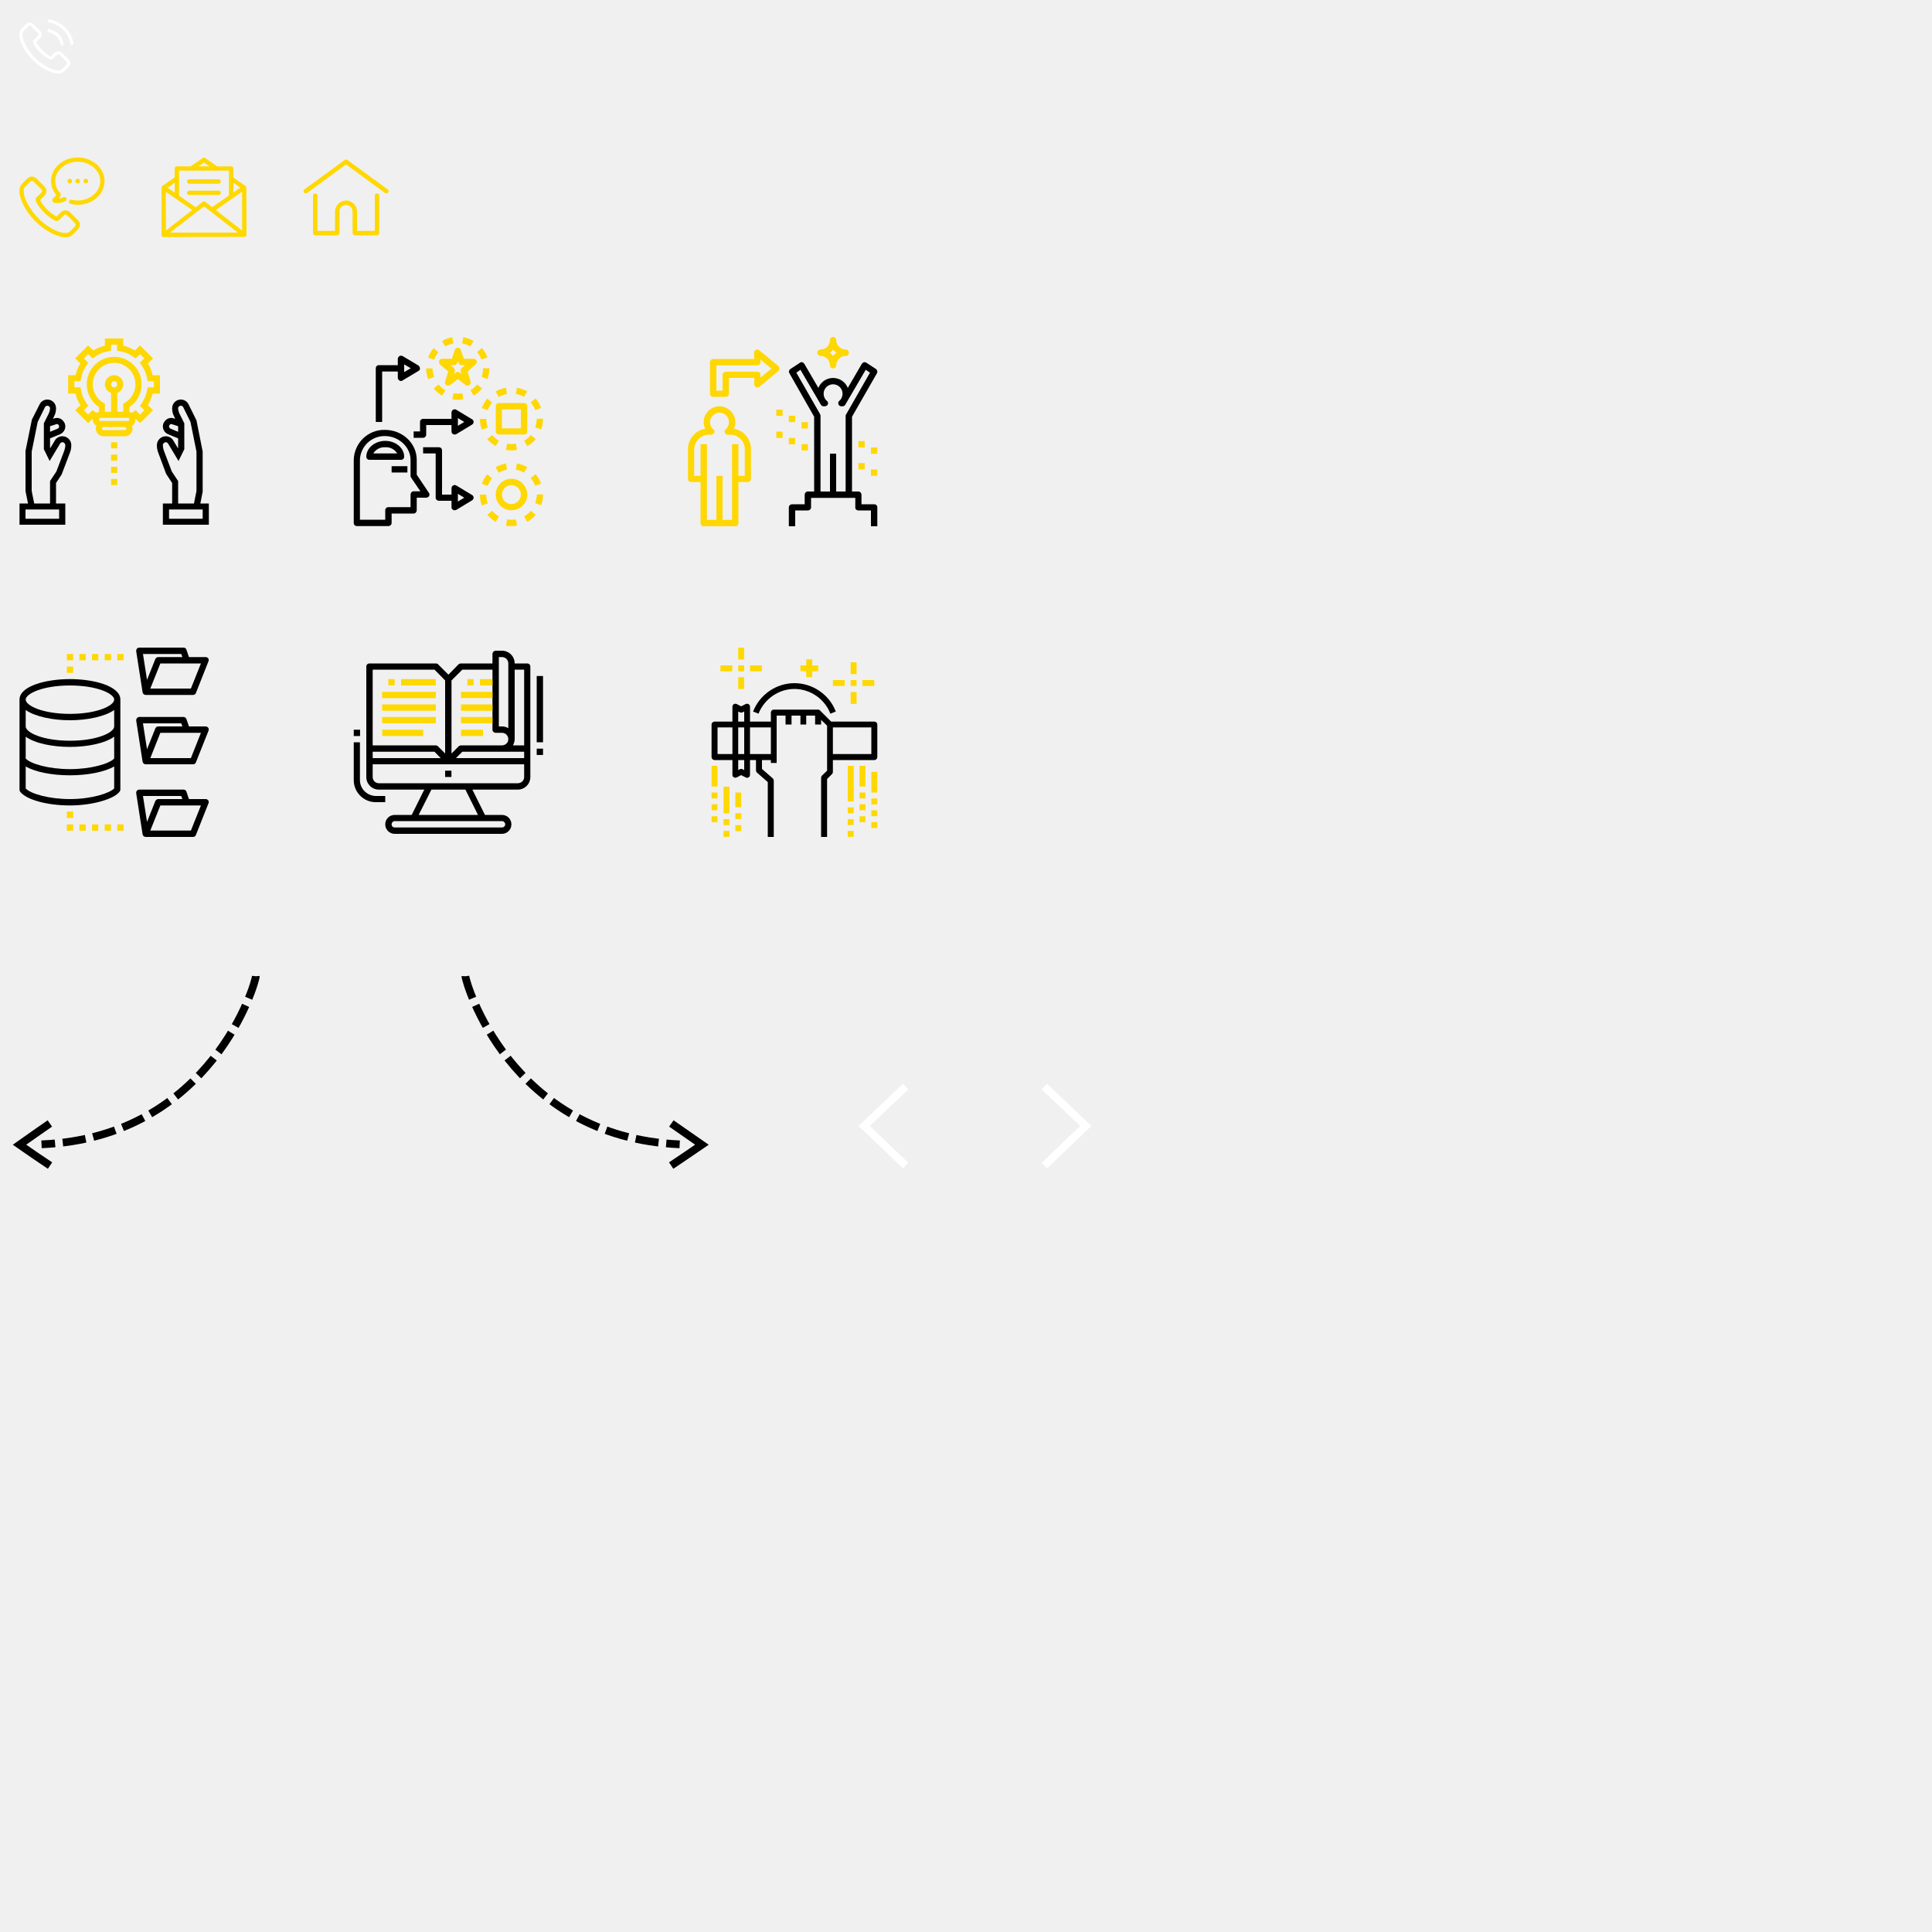
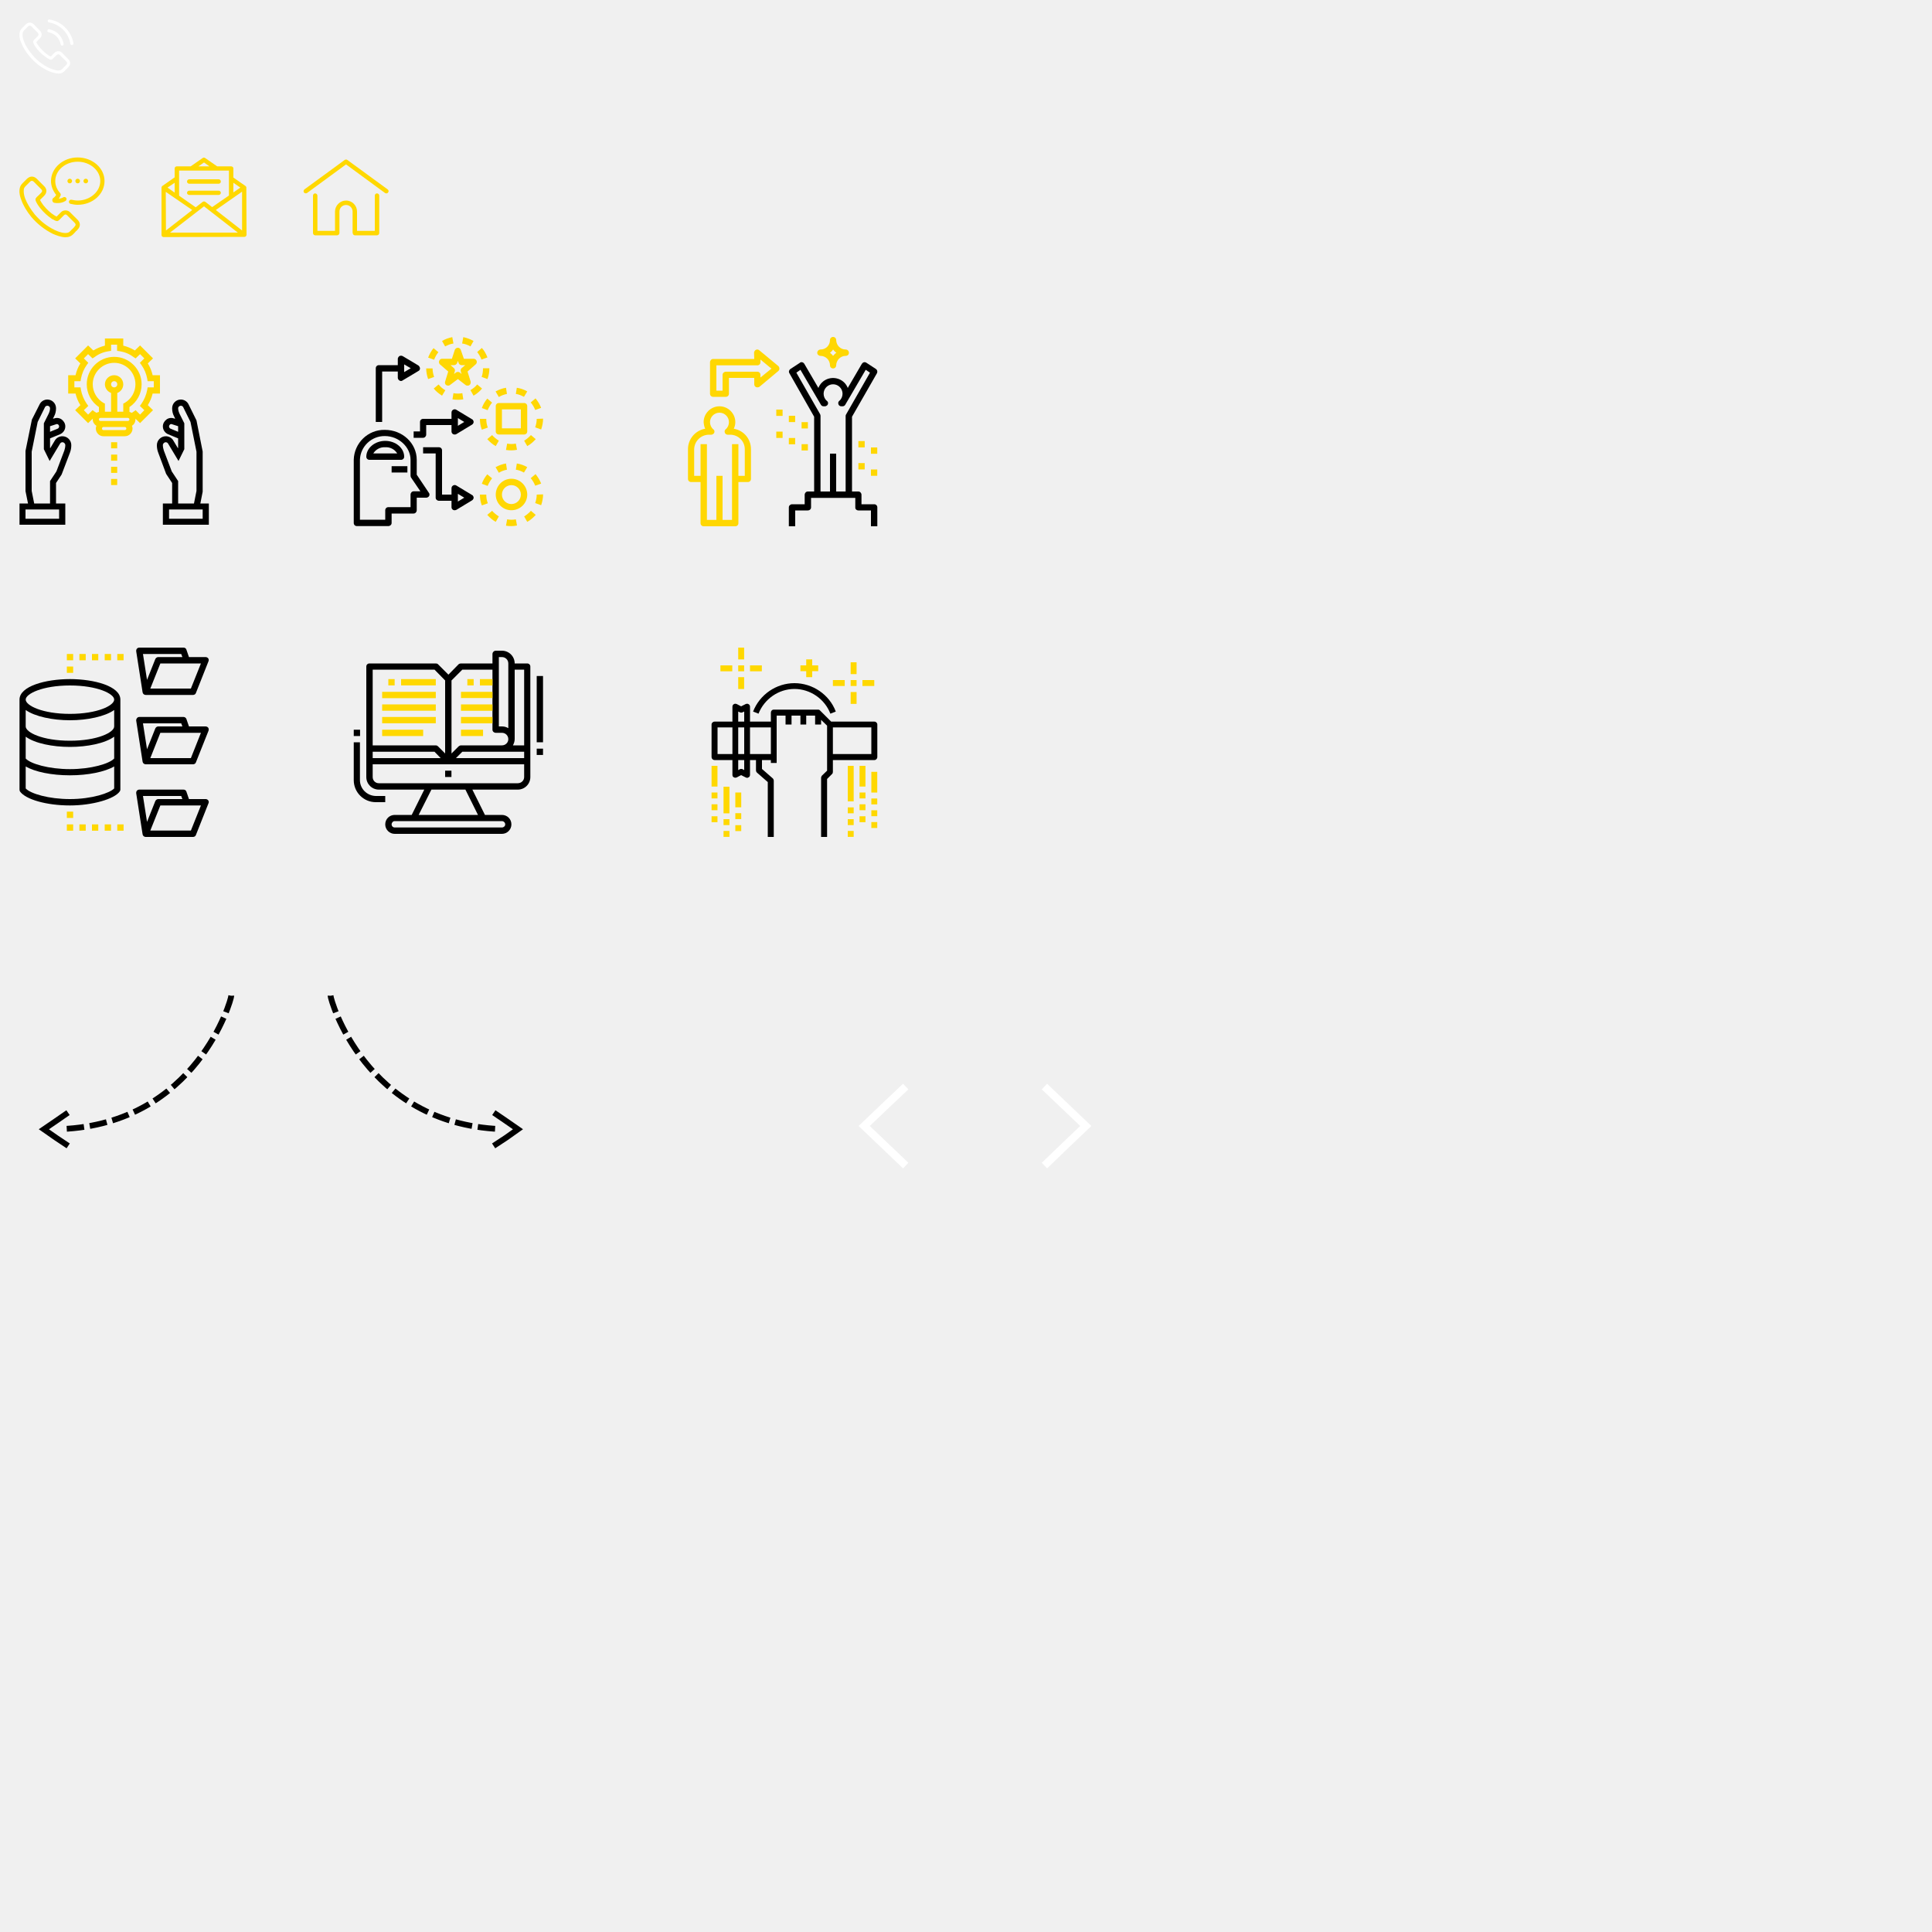
<svg xmlns="http://www.w3.org/2000/svg" xml:space="preserve" width="1000px" height="1000px" version="1.1" style="shape-rendering:geometricPrecision; text-rendering:geometricPrecision; image-rendering:optimizeQuality; fill-rule:evenodd; clip-rule:evenodd" viewBox="0 0 10000 10000">
  <defs>
    <style type="text/css">
   
-     .str1 {stroke:black;stroke-width:39.992}
    .str2 {stroke:white;stroke-width:39.992}
-     .str0 {stroke:black;stroke-width:39.992;stroke-dasharray:119.976 39.992}
+     .str1 {stroke:black;stroke-width:29.988}
+     .str0 {stroke:black;stroke-width:29.988;stroke-dasharray:89.965 29.988}
    .fil7 {fill:none}
    .fil2 {fill:black}
    .fil4 {fill:black}
    .fil5 {fill:#FFD702}
    .fil3 {fill:#FFD702}
    .fil6 {fill:#FFD800}
    .fil1 {fill:#FFD800}
    .fil0 {fill:white}
   
  </style>
  </defs>
  <g id="Слой_x0020_1">
-     <g id="_3035928577408">
+     <g id="_2114756756272">
      <path class="fil0" d="M322 274c-6,-6 -13,-9 -20,-9 -8,0 -15,3 -21,9l-18 19c-2,-1 -3,-2 -5,-3 -2,-1 -4,-2 -6,-3 -17,-11 -33,-26 -48,-44 -8,-10 -13,-17 -16,-25 5,-5 9,-10 13,-14 2,-2 4,-3 5,-5 13,-12 13,-28 0,-41l-16 -16c-2,-2 -3,-4 -5,-6 -4,-3 -7,-7 -11,-11 -6,-5 -13,-8 -20,-8 -7,0 -14,3 -20,8 0,0 0,0 0,1l-20 20c-8,7 -12,17 -13,27 -2,18 3,34 7,44 10,26 24,50 46,76 25,30 57,55 92,72 14,6 32,14 52,15 1,0 3,1 4,1 14,0 25,-5 34,-15 0,0 0,0 0,0 3,-4 7,-8 11,-11 2,-3 5,-5 7,-8 6,-6 9,-13 9,-20 0,-8 -3,-15 -9,-20l-32 -33zm21 62c0,0 0,0 0,0 -3,3 -5,5 -7,7 -4,4 -8,8 -12,12 -6,7 -13,10 -22,10 -1,0 -2,0 -3,0 -17,-2 -34,-8 -46,-14 -33,-16 -63,-39 -87,-69 -20,-24 -34,-46 -43,-70 -5,-15 -7,-27 -6,-37 0,-7 3,-13 8,-18l20 -20c3,-3 6,-4 9,-4 4,0 7,2 9,4 0,0 0,0 0,0 3,3 7,7 10,11 2,1 4,3 6,5l16 16c6,7 6,12 0,19 -2,1 -3,3 -5,5 -5,5 -10,10 -15,14 0,0 0,0 0,1 -5,5 -4,10 -3,13 0,0 0,0 0,0 4,11 10,20 19,32l0 0c17,20 34,35 53,47 2,2 5,3 7,4 2,1 4,2 6,4 0,0 0,0 1,0 2,1 3,1 5,1 5,0 8,-3 9,-4l21 -20c2,-2 5,-4 9,-4 3,0 6,2 8,4 0,0 0,0 0,0l33 33c6,6 6,12 0,18z" />
      <path class="fil0" d="M252 167c15,3 29,10 40,21 12,12 19,26 22,41 0,4 4,7 7,7 1,0 1,0 2,0 4,-1 7,-5 6,-10 -3,-18 -12,-35 -25,-49 -14,-14 -31,-22 -50,-26 -4,0 -8,3 -9,7 -1,4 2,8 7,9z" />
      <path class="fil0" d="M380 224c-5,-31 -20,-59 -42,-81 -22,-23 -51,-37 -81,-42 -5,-1 -9,2 -10,6 0,5 3,9 7,9 28,5 53,18 73,38 20,20 33,45 37,73 1,4 4,6 8,6 1,0 1,0 1,0 5,-1 8,-5 7,-9z" />
      <path class="fil1" d="M2006 980l-208 -152c-4,-3 -10,-3 -14,0l-208 152c-5,4 -6,11 -3,16 4,5 11,6 16,3l202 -148 202 148c2,1 4,2 7,2 3,0 7,-2 9,-5 4,-5 3,-12 -3,-16z" />
      <path class="fil1" d="M1951 1001c-6,0 -11,5 -11,12l0 182 -92 0 0 -100c0,-31 -25,-57 -57,-57 -31,0 -57,26 -57,57l0 100 -91 0 0 -182c0,-7 -6,-12 -12,-12 -6,0 -11,5 -11,12l0 193c0,6 5,12 11,12l114 0c6,0 11,-5 12,-11 0,0 0,-1 0,-1l0 -111c0,-19 15,-34 34,-34 19,0 34,15 34,34l0 111c0,0 1,1 1,1 0,6 5,11 11,11l114 0c7,0 12,-6 12,-12l0 -193c0,-7 -5,-12 -12,-12z" />
      <path class="fil1" d="M1275 971c0,0 0,-1 0,-2 -1,-2 -2,-5 -4,-6l-63 -44 0 -47c0,-6 -5,-11 -12,-11l-72 0 -62 -43c-4,-3 -9,-3 -13,0l-62 43 -72 0c-6,0 -11,5 -11,11l0 46 -63 44c-3,2 -5,6 -5,9 0,0 0,0 0,0l0 245c0,3 1,6 3,8 3,2 5,3 8,3 0,0 0,0 0,0l418 -1c6,0 11,-5 11,-11l-1 -244zm-67 -25l36 25 -36 25 0 -50zm-152 -105l28 20 -57 0 29 -20zm-129 42l258 0 0 129 -87 60 -35 -27c0,0 0,0 0,0 -4,-3 -10,-3 -14,0l-36 28 -86 -60 0 -130zm-23 63l0 51 -37 -26 37 -25zm-46 47l137 94 -136 106 -1 -200zm22 211l176 -136 175 136 -351 0zm237 -117l136 -95 0 201 -136 -106z" />
      <path class="fil1" d="M1132 928l-152 0c-7,0 -12,5 -12,12 0,6 5,11 12,11l152 0c6,0 11,-5 11,-11 0,-7 -5,-12 -11,-12z" />
      <path class="fil1" d="M1132 987l-152 0c-7,0 -12,5 -12,11 0,6 5,11 12,11l152 0c6,0 11,-5 11,-11 0,-6 -5,-11 -11,-11z" />
      <path class="fil1" d="M335 1228c2,0 3,0 4,0 17,0 31,-6 42,-18 0,0 0,0 0,0 4,-4 8,-8 12,-13 3,-2 6,-5 9,-9 15,-15 15,-35 0,-50l-38 -38c-7,-8 -16,-11 -25,-11 -9,0 -18,3 -25,11l-21 21c-1,-1 -3,-2 -4,-2 -3,-2 -5,-3 -7,-4 -21,-13 -39,-30 -57,-52 -8,-11 -14,-20 -18,-28 5,-5 10,-10 15,-15 2,-2 4,-4 6,-6 8,-8 12,-17 12,-26 0,-9 -4,-17 -12,-25l-19 -19c-2,-2 -4,-4 -6,-6 -5,-5 -9,-9 -13,-13 -7,-7 -16,-11 -25,-11 -9,0 -17,4 -25,11l-24 24c-9,9 -14,20 -15,33 -2,21 4,40 9,52 11,31 28,59 53,90 31,36 68,65 110,86 16,7 38,16 62,18zm-155 -118c-23,-29 -39,-55 -50,-83 -6,-17 -8,-31 -7,-43 0,-8 3,-14 9,-20l24 -24c2,-2 5,-4 9,-4 4,0 7,2 9,4 5,4 9,9 13,13 2,2 4,4 7,7l19 19c2,2 5,6 5,9 0,4 -3,8 -5,10 -2,2 -4,4 -6,6 -6,6 -12,12 -18,17 0,0 0,0 0,1 -7,6 -6,13 -4,17 0,0 0,0 0,1 5,12 12,23 23,37 19,24 40,42 62,57 3,1 6,3 9,4 2,2 5,3 7,4 0,0 0,0 1,0 7,4 13,3 19,-3l24 -24c2,-2 5,-5 9,-5 4,0 7,3 9,5l39 39c6,6 6,12 -1,19 -2,3 -5,6 -8,9 -5,4 -9,9 -14,14 -6,7 -14,10 -25,10 -1,0 -2,0 -3,0 -20,-1 -39,-9 -54,-16 -39,-19 -73,-46 -102,-80z" />
      <path class="fil1" d="M365 1055c12,3 25,5 37,5 77,0 139,-55 139,-123 0,-67 -62,-122 -139,-122 -76,0 -138,55 -138,122 0,26 10,51 27,72 -4,6 -8,11 -14,15 -5,3 -7,9 -6,15 1,6 6,11 12,11 12,2 35,3 56,-10 5,-3 7,-10 4,-15 -3,-5 -10,-7 -15,-4 -8,5 -17,7 -24,8 4,-5 7,-11 10,-18 1,-4 0,-8 -2,-11 -17,-18 -26,-40 -26,-63 0,-55 52,-100 116,-100 64,0 117,45 117,100 0,55 -53,101 -117,101 -10,0 -21,-2 -31,-4 -6,-2 -12,2 -14,8 -1,6 2,12 8,13z" />
      <circle class="fil1" cx="402" cy="937" r="12" />
      <circle class="fil1" cx="444" cy="937" r="12" />
      <circle class="fil1" cx="361" cy="937" r="12" />
      <rect class="fil2" x="2027" y="2413" width="81.669" height="32.668" />
      <path class="fil2" d="M2220 2551l-63 -94 0 -77c0,-86 -74,-155 -165,-155 -87,-2 -159,68 -161,155l0 327c0,9 7,16 16,16 0,0 0,0 0,0l163 0c9,0 17,-7 17,-16 0,0 0,0 0,0l0 -49 114 0c9,0 16,-8 16,-17 0,0 0,0 0,0l0 -65 49 0c9,0 17,-7 17,-16 0,-4 -1,-7 -3,-9zm-79 -8c-9,0 -16,8 -16,17 0,0 0,0 0,0l0 65 -115 0c-9,0 -16,7 -16,16 0,0 0,0 0,0l0 49 -131 0 0 -310c2,-69 60,-124 129,-123 72,0 133,57 133,123l0 82c0,3 1,6 2,9l49 72 -35 0 0 0z" />
      <path class="fil2" d="M1994 2282c-54,0 -98,37 -98,82 0,9 7,16 16,16 0,0 0,0 0,0l164 0c9,0 16,-7 16,-16 0,0 0,0 0,0 0,-45 -44,-82 -98,-82zm-62 65c13,-21 37,-34 62,-32 25,-2 49,11 62,32l-124 0z" />
      <path class="fil2" d="M2449 2176c-1,-3 -3,-5 -6,-6l-81 -49c-8,-5 -18,-2 -23,6 -1,2 -2,5 -2,8l0 33 -147 0c-9,0 -16,7 -16,16 0,0 0,0 0,0l0 49 -33 0 0 33 49 0c9,0 16,-8 16,-17 0,0 0,0 0,0l0 -49 131 0 0 33c0,9 7,16 16,16 3,0 6,0 9,-2l81 -49c8,-5 11,-15 6,-22zm-79 28l0 -40 33 20 -33 20z" />
      <path class="fil3" d="M2464 1863c-3,-4 -8,-6 -13,-6l-50 0 -16 -46c-2,-6 -8,-11 -15,-11 -7,0 -14,5 -16,11l-15 46 -51 0c-9,0 -16,8 -16,17 0,4 2,9 5,12l43 37 -16 52c-3,9 2,18 10,20 5,2 11,1 15,-2l41 -31 40 31c7,5 18,4 23,-3 3,-4 4,-10 3,-15l-16 -52 42 -37c7,-6 8,-16 2,-23zm-74 42c-5,4 -7,11 -5,17l4 14 -9 -8c-6,-4 -14,-4 -20,0l-10 8 4 -14c2,-6 0,-13 -5,-17l-17 -15 18 0c7,0 14,-5 16,-11l4 -11 4 11c2,6 8,11 15,11l19 0 -18 15z" />
      <path class="fil3" d="M2470 1990c-10,12 -22,22 -35,29l16 29c17,-10 32,-22 44,-37l-25 -21z" />
      <path class="fil3" d="M2341 1745c-19,4 -37,10 -53,20l16 28c13,-7 28,-13 43,-15l-6 -33z" />
      <path class="fil3" d="M2398 1745l-6 33c15,2 29,7 43,15l16 -28c-17,-10 -35,-16 -53,-20z" />
      <path class="fil3" d="M2239 1907l-33 0c0,19 4,38 10,55l31 -11c-5,-14 -8,-29 -8,-44z" />
      <path class="fil3" d="M2270 1990l-25 21c12,15 27,27 43,37l17 -28c-14,-8 -25,-18 -35,-30z" />
      <path class="fil3" d="M2244 1802c-12,14 -21,31 -28,49l31 11c5,-14 13,-28 22,-39l-25 -21z" />
      <path class="fil3" d="M2530 1906l-30 0c0,16 -2,31 -7,45l30 11c7,-18 10,-37 10,-56l-3 0z" />
      <path class="fil3" d="M2393 2035c-15,3 -31,3 -46,0l-5 32c18,3 37,3 56,0l-5 -32z" />
      <path class="fil3" d="M2494 1801l-24 21c9,12 17,25 22,39l31 -11c-7,-18 -16,-35 -29,-49z" />
      <path class="fil3" d="M2807 2559l-29 1c0,15 -3,30 -8,44l31 11c6,-18 10,-37 10,-56l-4 0z" />
      <path class="fil3" d="M2547 2644l-25 21c13,14 27,27 44,36l16 -28c-13,-8 -25,-18 -35,-29z" />
      <path class="fil3" d="M2670 2688c-15,3 -30,3 -45,0l-6 33c19,3 38,3 57,-1l-6 -32z" />
      <path class="fil3" d="M2772 2454l-25 21c10,12 18,25 23,39l31 -11c-7,-18 -17,-34 -29,-49z" />
      <path class="fil3" d="M2748 2644c-10,11 -22,21 -35,29l16 28c17,-9 31,-22 44,-36l-25 -21z" />
      <path class="fil3" d="M2675 2399l-5 32c15,2 29,8 42,15l17 -28c-17,-10 -35,-16 -54,-19z" />
      <path class="fil3" d="M2517 2560l-33 0c0,19 3,38 10,56l31 -11c-6,-15 -8,-30 -8,-45z" />
      <path class="fil3" d="M2522 2455c-12,15 -22,31 -28,49l30 11c6,-14 13,-27 23,-39l-25 -21z" />
      <path class="fil3" d="M2619 2399c-19,3 -37,10 -54,19l17 29c13,-8 27,-13 42,-16l-5 -32z" />
      <path class="fil3" d="M2619 2007c-19,3 -37,10 -54,19l17 29c13,-8 27,-13 42,-16l-5 -32z" />
      <path class="fil3" d="M2547 2252l-25 21c13,14 27,27 44,36l16 -28c-13,-8 -25,-18 -35,-29z" />
      <path class="fil3" d="M2517 2168l-33 0c0,19 3,38 10,56l31 -11c-6,-15 -8,-30 -8,-45z" />
      <path class="fil3" d="M2748 2252c-10,11 -22,21 -35,29l16 28c17,-9 31,-22 44,-36l-25 -21z" />
      <path class="fil3" d="M2772 2062l-25 21c10,12 18,25 23,39l31 -11c-7,-18 -17,-34 -29,-49z" />
      <path class="fil3" d="M2522 2063c-12,15 -22,31 -28,49l30 11c6,-14 13,-27 23,-39l-25 -21z" />
      <path class="fil3" d="M2807 2167l-29 1c0,15 -3,30 -8,44l31 11c6,-18 10,-37 10,-56l-4 0z" />
      <path class="fil3" d="M2675 2007l-5 32c15,2 29,8 42,15l17 -28c-17,-10 -35,-16 -54,-19z" />
      <path class="fil3" d="M2670 2296c-15,3 -30,3 -45,0l-6 33c19,3 38,3 57,-1l-6 -32z" />
      <path class="fil3" d="M2647 2478c-45,0 -81,37 -81,82 0,45 36,81 81,81 45,0 82,-36 82,-81 0,-45 -37,-82 -82,-82zm0 131c-27,0 -49,-22 -49,-49 0,-27 22,-49 49,-49 27,0 49,22 49,49 0,27 -22,49 -49,49z" />
      <path class="fil3" d="M2713 2086c0,0 0,0 0,0l-131 0c-9,0 -16,7 -16,16 0,0 0,0 0,0l0 131c0,9 7,16 16,16 0,0 0,0 0,0l131 0c9,0 16,-7 16,-16 0,0 0,0 0,0l0 -131c0,-9 -7,-16 -16,-16zm-17 131l-98 0 0 -98 98 0 0 98z" />
      <path class="fil2" d="M2171 1898c-1,-2 -3,-4 -5,-6l-82 -49c-8,-4 -18,-2 -22,6 -2,2 -3,5 -3,8l0 33 -98 0c-9,0 -16,7 -16,16 0,0 0,0 0,0l0 278 33 0 0 -261 81 0 0 32c0,9 8,17 17,17 3,0 6,-1 8,-3l82 -49c8,-4 10,-14 5,-22zm-79 28l0 -40 34 20 -34 20z" />
      <path class="fil2" d="M2449 2568c-1,-3 -3,-5 -6,-6l-81 -49c-8,-5 -18,-2 -23,6 -1,2 -2,5 -2,8l0 33 -49 0 0 -229c0,-9 -7,-16 -16,-16 0,0 0,0 0,0l-82 0 0 32 65 0 0 229c0,9 8,16 17,16 0,0 0,0 0,0l65 0 0 33c0,9 7,16 16,16 3,0 6,-1 9,-2l81 -49c8,-5 11,-15 6,-22zm-79 28l0 -40 33 20 -33 20z" />
      <rect class="fil2" x="2304" y="3989" width="32.667" height="32.667" />
      <path class="fil2" d="M2729 3434l-65 0c0,-37 -30,-66 -66,-66l-32 0c-9,0 -17,8 -17,17l0 49 -163 0c-4,0 -8,1 -12,4l-53 54 -54 -54c-3,-3 -7,-4 -12,-4l-343 0c-9,0 -16,7 -16,16l0 572c0,36 29,65 65,65l235 0 -65 131 -88 0c-27,0 -49,21 -49,49 0,27 22,49 49,49l555 0c27,0 49,-22 49,-49 0,-28 -22,-49 -49,-49l-88 0 -65 -131 235 0c36,0 65,-29 65,-65l0 -572c0,-9 -7,-16 -16,-16zm-147 -33l16 0c18,0 33,14 33,33l0 335c-10,-6 -21,-9 -33,-9l-16 0 0 -359zm-245 121l56 -56 156 0 0 36 0 0 0 275c0,9 8,16 17,16l32 0c18,0 33,14 33,33 0,18 -15,32 -33,32l-212 0c-4,0 -8,2 -12,5l-37 37 0 -378zm-408 -56l320 0 55 56 0 378 -37 -37c-3,-3 -7,-5 -12,-5l-326 0 0 -392zm0 425l320 0 32 33 -352 0 0 -33zm669 359c9,0 17,8 17,17 0,9 -8,16 -17,16l-555 0c-9,0 -16,-7 -16,-16 0,-9 7,-17 16,-17l555 0zm-124 -32l-307 0 66 -131 176 0 65 131zm239 -196c0,18 -15,32 -33,32l-719 0c-18,0 -32,-14 -32,-32l0 -66 784 0 0 66zm0 -98l-353 0 33 -33 320 0 0 33zm0 -66l-58 0c5,-10 9,-21 9,-32l0 -360 49 0 0 392z" />
      <path class="fil1" d="M2549 3515l0 33 -65 0 0 -33 65 0zm0 66l0 32 -163 0 0 -32 163 0zm0 65l0 33 -163 0 0 -33 163 0zm0 65l0 33 -163 0 0 -33 163 0z" />
      <rect class="fil1" x="2010" y="3515" width="32.667" height="32.667" />
      <rect class="fil1" x="1978" y="3581" width="277.669" height="32.667" />
      <rect class="fil1" x="1978" y="3646" width="277.669" height="32.667" />
      <rect class="fil1" x="1978" y="3711" width="277.669" height="32.667" />
      <rect class="fil1" x="1978" y="3777" width="212.335" height="32.667" />
      <rect class="fil1" x="2076" y="3515" width="179.668" height="32.667" />
      <rect class="fil1" x="2419" y="3515" width="32.667" height="32.667" />
      <rect class="fil1" x="2386" y="3777" width="114.335" height="32.667" />
      <path class="fil2" d="M1945 4120c-45,-1 -82,-37 -82,-82l0 -196 -32 0 0 196c0,63 51,114 114,114l49 0 0 -32 -49 0z" />
      <rect class="fil2" x="1831" y="3777" width="32.667" height="32.667" />
      <rect class="fil2" x="2778" y="3499" width="32.667" height="343.001" />
      <rect class="fil2" x="2778" y="3875" width="32.667" height="32.667" />
      <path class="fil3" d="M3798 2219c5,-10 8,-22 8,-34 0,-45 -37,-82 -82,-82 -45,0 -82,37 -82,82 1,12 3,24 8,34 -51,9 -89,53 -89,106l0 154c0,9 7,16 16,16 0,0 0,0 0,0l49 0 0 213c0,9 7,16 16,16 0,0 0,0 0,0l164 0c9,0 16,-7 16,-16 0,0 0,0 0,0l0 -213 49 0c9,0 16,-7 16,-16 0,0 0,0 0,0l0 -154c0,-53 -37,-97 -89,-106zm57 244l-33 0 0 -164 -33 0 0 392 -49 0 0 -228 -32 0 0 228 -49 0 0 -392 -33 0 0 164 -33 0 0 -138c1,-41 34,-74 75,-75l13 0c9,0 17,-7 17,-16 0,-5 -2,-9 -6,-12 -11,-9 -17,-23 -17,-37 0,-27 22,-49 49,-49 27,0 49,22 49,49 0,14 -6,28 -17,37 -7,6 -7,16 -1,23 3,3 7,5 12,5l14 0c41,1 74,34 74,75l0 138z" />
      <path class="fil3" d="M4377 1809c-27,0 -48,-21 -49,-49 0,-9 -7,-16 -16,-16 -9,0 -16,7 -16,16 0,28 -22,49 -49,49 -9,0 -17,8 -17,17 0,9 8,16 17,16 27,0 49,22 49,49 0,9 7,16 16,16 9,0 16,-7 16,-16 1,-27 22,-49 49,-49 10,0 17,-7 17,-16 0,-9 -7,-17 -17,-17zm-65 33c-4,-6 -10,-12 -16,-16 6,-5 12,-10 16,-17 5,7 10,12 17,17 -7,4 -12,10 -17,16z" />
      <path class="fil2" d="M4525 2610c-1,0 -1,0 -1,0l-65 0 0 -49c0,-9 -7,-17 -16,-17 0,0 0,0 0,0l-33 0 0 -387 129 -225c4,-8 2,-17 -5,-22l-49 -32c-4,-3 -9,-4 -13,-3 -5,1 -8,4 -11,8l-73 125c-16,-42 -64,-62 -106,-46 -21,8 -38,25 -46,46l-73 -125c-5,-8 -15,-11 -22,-6 -1,0 -1,0 -1,1l-49 32c-7,5 -10,14 -5,22l128 225 0 387 -33 0c-9,0 -16,8 -16,17 0,0 0,0 0,0l0 49 -65 0c-9,0 -17,7 -17,16 0,0 0,0 0,0l0 98 33 0 0 -82 65 0c10,0 17,-7 17,-16 0,0 0,0 0,0l0 -49 229 0 0 49c-1,9 7,16 16,16 0,0 0,0 0,0l65 0 0 82 33 0 0 -98c0,-9 -7,-16 -16,-16zm-148 -458l0 392 -49 0 0 -196 -32 0 0 196 -49 0 0 -392c0,-2 -1,-5 -2,-8l-123 -215 21 -15 106 181c3,5 8,8 14,8l6 0c9,0 17,-7 17,-16 0,-5 -2,-9 -6,-12 -11,-9 -17,-23 -17,-37 0,-27 22,-49 49,-49 27,0 49,22 49,49 0,14 -6,28 -17,37 -7,6 -7,16 -1,23 3,3 7,5 12,5l6 0c6,0 11,-3 14,-8l106 -181 22 15 -123 215c-2,3 -3,6 -3,8z" />
      <rect class="fil3" x="4018" y="2120" width="32.667" height="32.666" />
      <rect class="fil3" x="4083" y="2152" width="32.667" height="32.666" />
      <rect class="fil3" x="4149" y="2185" width="32.667" height="32.666" />
      <rect class="fil3" x="4018" y="2234" width="32.667" height="32.666" />
      <rect class="fil3" x="4083" y="2267" width="32.667" height="32.666" />
      <rect class="fil3" x="4149" y="2299" width="32.667" height="32.666" />
      <rect class="fil3" x="4443" y="2283" width="32.667" height="32.666" />
      <rect class="fil3" x="4508" y="2316" width="32.667" height="32.666" />
      <rect class="fil3" x="4443" y="2397" width="32.667" height="32.666" />
      <rect class="fil3" x="4508" y="2430" width="32.667" height="32.666" />
      <path class="fil3" d="M4029 1895l-99 -82c-7,-6 -17,-5 -23,2 -2,3 -4,7 -4,11l1 32 -213 0c-9,0 -16,8 -16,17 0,0 0,0 0,0l0 163c0,9 7,16 16,16 0,0 0,0 0,0l66 0c9,0 16,-7 16,-16 0,0 0,0 0,0l0 -82 131 0 0 33c0,9 7,16 16,16 4,0 8,-1 11,-3l98 -82c3,-3 6,-8 5,-13 0,-4 -2,-9 -5,-12zm-93 59l0 -14c0,-9 -7,-16 -16,-16 0,0 0,0 0,0l-163 0c-9,0 -17,7 -17,16 0,0 0,0 0,0l0 82 -32 0 0 -131 212 0c9,0 16,-7 16,-16 0,0 0,0 0,0l0 -14 57 47 -57 46z" />
      <path class="fil2" d="M4526 3735l-224 0 -57 -57c-2,-3 -6,-5 -10,-5l-230 0c-9,0 -15,7 -15,16l0 46 -108 0 0 -77c0,-5 -2,-10 -7,-13 -4,-3 -10,-3 -15,-1l-24 12 -23 -12c-5,-2 -11,-2 -15,1 -5,3 -7,8 -7,13l0 77 -92 0c-9,0 -16,7 -16,15l0 168c0,9 7,16 16,16l92 0 0 76c0,6 2,11 7,13 4,3 10,3 15,1l23 -12 24 12c2,1 5,2 7,2 3,0 6,-1 8,-3 5,-2 7,-7 7,-13l0 -76 31 0 0 53c0,5 2,9 5,12l56 49 0 284 31 0 0 -291c0,-4 -2,-9 -5,-12l-56 -49 0 -46 46 0 0 15 30 0 0 -31 0 -107 0 -107 46 0 0 46 31 0 0 -46 46 0 0 46 30 0 0 -46 46 0 0 46 31 0 0 -24 31 30 0 233 -27 26c-2,3 -4,7 -4,11l0 306 31 0 0 -300 26 -26c3,-3 4,-7 4,-11l0 -61 215 0c8,0 15,-7 15,-16l0 -168c0,-8 -7,-15 -15,-15zm-735 168l-77 0 0 -138 77 0 0 138zm61 83l-9 -5c-2,-1 -4,-1 -7,-1 -2,0 -4,0 -6,1l-9 5 0 -52 31 0 0 52zm0 -83l-31 0 0 -138 31 0 0 138zm0 -168l-31 0 0 -52 9 4c4,2 9,2 13,0l9 -4 0 52zm138 76l0 92 -62 0 -46 0 0 -138 108 0 0 46zm520 92l-199 0 0 -138 199 0 0 138z" />
      <path class="fil4" d="M4112 3536c-94,0 -180,59 -214,147l28 11c30,-76 104,-128 186,-128 82,0 157,52 186,128l28 -11c-33,-88 -120,-147 -214,-147z" />
      <rect class="fil1" x="4510" y="3995" width="30.625" height="107.188" />
      <rect class="fil1" x="4510" y="4133" width="30.625" height="30.625" />
      <rect class="fil1" x="4510" y="4194" width="30.625" height="30.625" />
      <rect class="fil1" x="4510" y="4255" width="30.625" height="30.625" />
      <rect class="fil1" x="4449" y="3964" width="30.625" height="107.188" />
      <rect class="fil1" x="4449" y="4102" width="30.625" height="30.625" />
      <rect class="fil1" x="4449" y="4163" width="30.625" height="30.625" />
      <rect class="fil1" x="4449" y="4225" width="30.625" height="30.625" />
      <rect class="fil1" x="4388" y="3964" width="30.625" height="183.751" />
      <rect class="fil1" x="4388" y="4179" width="30.625" height="30.625" />
      <rect class="fil1" x="4388" y="4240" width="30.625" height="30.625" />
      <rect class="fil1" x="4388" y="4301" width="30.625" height="30.625" />
      <rect class="fil1" x="3806" y="4102" width="30.625" height="76.563" />
      <rect class="fil1" x="3806" y="4209" width="30.625" height="30.625" />
      <rect class="fil1" x="3806" y="4271" width="30.625" height="30.625" />
      <rect class="fil1" x="3745" y="4072" width="30.625" height="137.812" />
      <rect class="fil1" x="3745" y="4240" width="30.625" height="30.625" />
      <rect class="fil1" x="3745" y="4301" width="30.625" height="30.625" />
      <rect class="fil1" x="3683" y="3964" width="30.625" height="107.188" />
      <rect class="fil1" x="3683" y="4102" width="30.625" height="30.625" />
      <rect class="fil1" x="3683" y="4163" width="30.625" height="30.625" />
      <rect class="fil1" x="3683" y="4225" width="30.625" height="30.625" />
      <rect class="fil1" x="3821" y="3352" width="30.625" height="61.251" />
      <rect class="fil1" x="3821" y="3505" width="30.625" height="61.251" />
      <rect class="fil1" x="3882" y="3444" width="61.251" height="30.625" />
      <rect class="fil1" x="3729" y="3444" width="61.251" height="30.625" />
      <rect class="fil1" x="3821" y="3444" width="30.625" height="30.625" />
      <rect class="fil1" x="4403" y="3428" width="30.625" height="61.251" />
      <rect class="fil1" x="4403" y="3582" width="30.625" height="61.251" />
      <rect class="fil1" x="4464" y="3520" width="61.251" height="30.625" />
      <rect class="fil1" x="4311" y="3520" width="61.251" height="30.625" />
      <rect class="fil1" x="4403" y="3520" width="30.625" height="30.625" />
      <polygon class="fil1" points="4204,3444 4204,3413 4173,3413 4173,3444 4143,3444 4143,3474 4173,3474 4173,3505 4204,3505 4204,3474 4235,3474 4235,3444 " />
      <path class="fil2" d="M323 2258c-16,0 -31,8 -39,22l-24 40 -1 -3 0 -48 51 -21c17,-7 28,-23 28,-41 0,-14 -7,-27 -19,-36 -11,-8 -26,-10 -39,-5l-6 1 6 -12c7,-13 10,-27 10,-42 0,-25 -20,-45 -45,-45 -17,0 -33,10 -40,25l-40 79 -33 162 0 208 13 64 -44 0 0 110 237 0 0 -110 -48 0 0 -106 29 -44 43 -113c5,-13 7,-26 7,-39 0,-25 -20,-46 -46,-46zm-33 -62c4,-2 8,-1 11,1 3,3 5,6 5,10 0,5 -3,10 -8,12l-39 16 0 -29 31 -10zm16 441l0 48 -174 0 0 -48 174 0zm27 -305l-41 108 -33 50 0 116 -82 0 -13 -65 0 -203 31 -154 38 -77c2,-4 7,-7 12,-7 8,0 14,6 14,13 0,10 -3,19 -7,28l-25 50 0 134 30 61 54 -90c2,-4 7,-7 12,-7 8,0 15,7 15,15 0,9 -2,19 -5,28z" />
      <path class="fil2" d="M1037 2606l12 -61 0 -208 -32 -161 -41 -83c-7,-15 -23,-25 -40,-25 -25,0 -45,20 -45,45 0,15 3,29 10,42l6 12 -6 -1c-13,-5 -28,-3 -39,5 -12,9 -19,22 -19,36 0,18 11,34 28,41l51 21 0 48 -1 3 -24 -40c-8,-14 -23,-22 -39,-22 -25,0 -46,21 -46,46 0,13 2,26 7,39l41 110 31 47 0 106 -48 0 0 110 238 0 0 -110 -44 0zm-154 -387c-5,-2 -8,-7 -8,-12 0,-4 2,-7 5,-10 3,-2 7,-3 11,-1l31 10 0 29 -39 -16zm6 221l-41 -108c-3,-9 -5,-19 -5,-28 0,-8 7,-15 15,-15 5,0 10,3 12,7l54 90 30 -61 0 -134 -25 -50c-4,-9 -7,-18 -7,-28 0,-7 7,-13 14,-13 5,0 10,3 12,7l38 77 31 154 0 203 -13 65 -82 0 0 -116 -33 -50zm160 245l-174 0 0 -48 174 0 0 48z" />
      <path class="fil5" d="M790 2037l38 0 0 -95 -38 0c-5,-22 -13,-42 -25,-61l27 -26 -67 -67 -27 26c-18,-11 -39,-20 -60,-25l0 -37 -95 0 0 37c-21,5 -42,14 -60,25l-27 -26 -67 67 27 26c-12,19 -20,39 -25,61l-38 0 0 95 38 0c5,21 13,41 25,60l-27 26 67 67 25 -24c-1,2 -1,3 -1,5 0,14 8,26 19,33 -2,5 -3,9 -3,14 0,22 18,40 39,40l111 0c22,0 40,-18 40,-40 0,-5 -1,-9 -3,-14 11,-7 18,-19 18,-33 0,-2 0,-3 0,-4l24 23 67 -67 -27 -26c12,-19 20,-39 25,-60zm-144 189l-111 0c-4,0 -7,-3 -7,-8 0,-4 3,-8 7,-8l111 0c4,0 8,4 8,8 0,5 -4,8 -8,8zm16 -47l-16 0 -111 0 -15 0c-5,0 -8,-4 -8,-8 0,-4 3,-8 8,-8l142 0c4,0 8,4 8,8 0,4 -4,8 -8,8zm-55 -145c18,-7 31,-24 31,-45 0,-26 -21,-47 -47,-47 -26,0 -48,21 -48,47 0,21 14,38 32,45l0 97 -32 0 0 -42 -8 -4c-34,-20 -55,-57 -55,-96 0,-61 50,-111 111,-111 61,0 110,50 110,111 0,39 -21,76 -55,96l-8 4 0 42 -31 0 0 -97zm-16 -29c-9,0 -16,-7 -16,-16 0,-9 7,-16 16,-16 9,0 16,7 16,16 0,9 -7,16 -16,16zm171 13c-5,26 -15,50 -30,72l-8 11 23 22 -22 23 -23 -23 -11 8c-3,2 -6,4 -9,6 -4,-2 -8,-4 -12,-5l0 -25c39,-26 63,-70 63,-118 0,-78 -64,-142 -142,-142 -79,0 -142,64 -142,142 0,48 24,92 63,118l0 25c-5,1 -9,3 -12,5 -4,-2 -7,-4 -10,-6l-11 -8 -23 23 -22 -23 23 -22 -8 -11c-15,-22 -25,-46 -30,-72l-2 -13 -32 0 0 -32 32 0 2 -13c5,-26 15,-50 30,-71l8 -11 -23 -23 22 -22 23 22 11 -7c21,-16 45,-26 72,-30l13 -2 0 -32 31 0 0 32 14 2c26,4 50,14 71,30l11 7 23 -22 22 22 -23 23 8 11c15,21 25,45 30,71l2 13 32 0 0 32 -32 0 -2 13z" />
      <rect class="fil6" x="575" y="2289" width="31.613" height="31.613" />
      <rect class="fil6" x="575" y="2353" width="31.613" height="31.613" />
      <rect class="fil6" x="575" y="2416" width="31.613" height="31.613" />
      <rect class="fil6" x="575" y="2479" width="31.613" height="31.613" />
      <path class="fil2" d="M1078 3408c-3,-4 -8,-7 -14,-7l-86 0 -13 -38c-2,-7 -8,-11 -15,-11l-229 0c-9,0 -16,7 -16,16 0,1 0,2 0,3l33 212 0 0c1,8 8,14 16,14l245 0c7,0 13,-4 15,-10l65 -164c2,-5 2,-10 -1,-15zm-338 -23l198 0 6 16 -125 0c-6,0 -12,4 -15,10l-43 108 -21 -134zm248 179l-210 0 52 -130 210 0 -52 130z" />
      <path class="fil2" d="M1078 3767c-3,-4 -8,-7 -14,-7l-86 0 -13 -38c-2,-6 -8,-11 -15,-11l-229 0c-9,0 -16,8 -16,17 0,0 0,1 0,2l33 212 0 0c1,8 8,14 16,14l245 0c7,0 13,-4 15,-10l65 -163c2,-5 2,-11 -1,-16zm-338 -23l198 0 6 16 -125 0c-6,0 -12,4 -15,10l-43 108 -21 -134zm248 180l-210 0 52 -131 210 0 -52 131z" />
      <path class="fil2" d="M1070 4137c-2,-1 -4,-1 -6,-1l-86 0 -13 -38c-2,-7 -8,-11 -15,-11l-229 0c-9,0 -16,7 -16,16 0,1 0,2 0,3l33 212 0 0c1,8 8,14 16,14l245 0c7,0 13,-4 15,-10l65 -164c4,-8 0,-18 -9,-21zm-330 -17l198 0 6 16 -125 0c-6,0 -12,4 -15,10l-43 108 -21 -134zm248 179l-210 0 52 -130 210 0 -52 130z" />
      <rect class="fil1" x="346" y="3450" width="32.667" height="32.666" />
      <rect class="fil1" x="346" y="3385" width="32.667" height="32.666" />
      <rect class="fil1" x="411" y="3385" width="32.667" height="32.666" />
      <rect class="fil1" x="476" y="3385" width="32.667" height="32.666" />
      <rect class="fil1" x="542" y="3385" width="32.667" height="32.666" />
      <rect class="fil1" x="607" y="3385" width="32.667" height="32.666" />
      <rect class="fil1" x="346" y="4201" width="32.667" height="32.666" />
      <rect class="fil1" x="346" y="4267" width="32.667" height="32.666" />
      <rect class="fil1" x="411" y="4267" width="32.667" height="32.666" />
      <rect class="fil1" x="476" y="4267" width="32.667" height="32.666" />
      <rect class="fil1" x="542" y="4267" width="32.667" height="32.666" />
      <rect class="fil1" x="607" y="4267" width="32.667" height="32.666" />
      <path class="fil2" d="M362 3515c-127,0 -261,37 -261,106l0 466c0,3 1,6 2,9 29,42 138,73 259,73 115,0 231,-33 258,-73 2,-3 3,-6 3,-9l0 -466c0,-69 -134,-106 -261,-106zm229 566c-23,24 -116,55 -229,55 -110,0 -204,-28 -229,-55l0 -114c47,28 134,46 229,46 94,0 181,-18 229,-46l0 114zm0 -155c-25,27 -119,55 -229,55 -110,0 -205,-28 -229,-55l0 -113c48,35 140,53 229,53 89,0 181,-18 229,-53l0 113zm0 -166c0,31 -87,74 -229,74 -142,0 -229,-43 -229,-74l0 -85c48,34 140,53 229,53 89,0 181,-19 229,-53l0 85zm-229 -65c-142,0 -229,-43 -229,-74 0,-30 87,-73 229,-73 142,0 229,43 229,73 0,31 -87,74 -229,74z" />
-       <path class="fil7 str0" d="M2409 5053c-1,25 228,833 1109,870" />
-       <polyline class="fil7 str1" points="3475,5815 3554,5870 3633,5925 3554,5979 3474,6033 " />
-       <path class="fil7 str0" d="M1324 5053c2,25 -227,833 -1109,870" />
-       <polyline class="fil7 str1" points="258,5815 179,5870 101,5925 179,5979 259,6033 " />
+       <path class="fil7 str0" d="M1197 5154c1,20 -180,661 -879,690" />
+       <polyline class="fil7 str1" points="352,5759 290,5802 227,5845 290,5889 353,5931 " />
+       <polyline class="fil7 str2" points="5406,5624 5513,5726 5620,5828 5513,5930 5406,6033 " />
+       <polyline class="fil7 str2" points="4688,5624 4580,5726 4473,5828 4580,5930 4688,6033 " />
+       <path class="fil7 str0" d="M1711 5154c-1,20 180,661 879,690" />
+       <polyline class="fil7 str1" points="2556,5759 2619,5802 2681,5845 2619,5889 2555,5931 " />
    </g>
-     <polyline class="fil7 str2" points="5406,5624 5513,5726 5620,5828 5513,5930 5406,6033 " />
-     <polyline class="fil7 str2" points="4688,5624 4580,5726 4473,5828 4580,5930 4688,6033 " />
  </g>
</svg>
